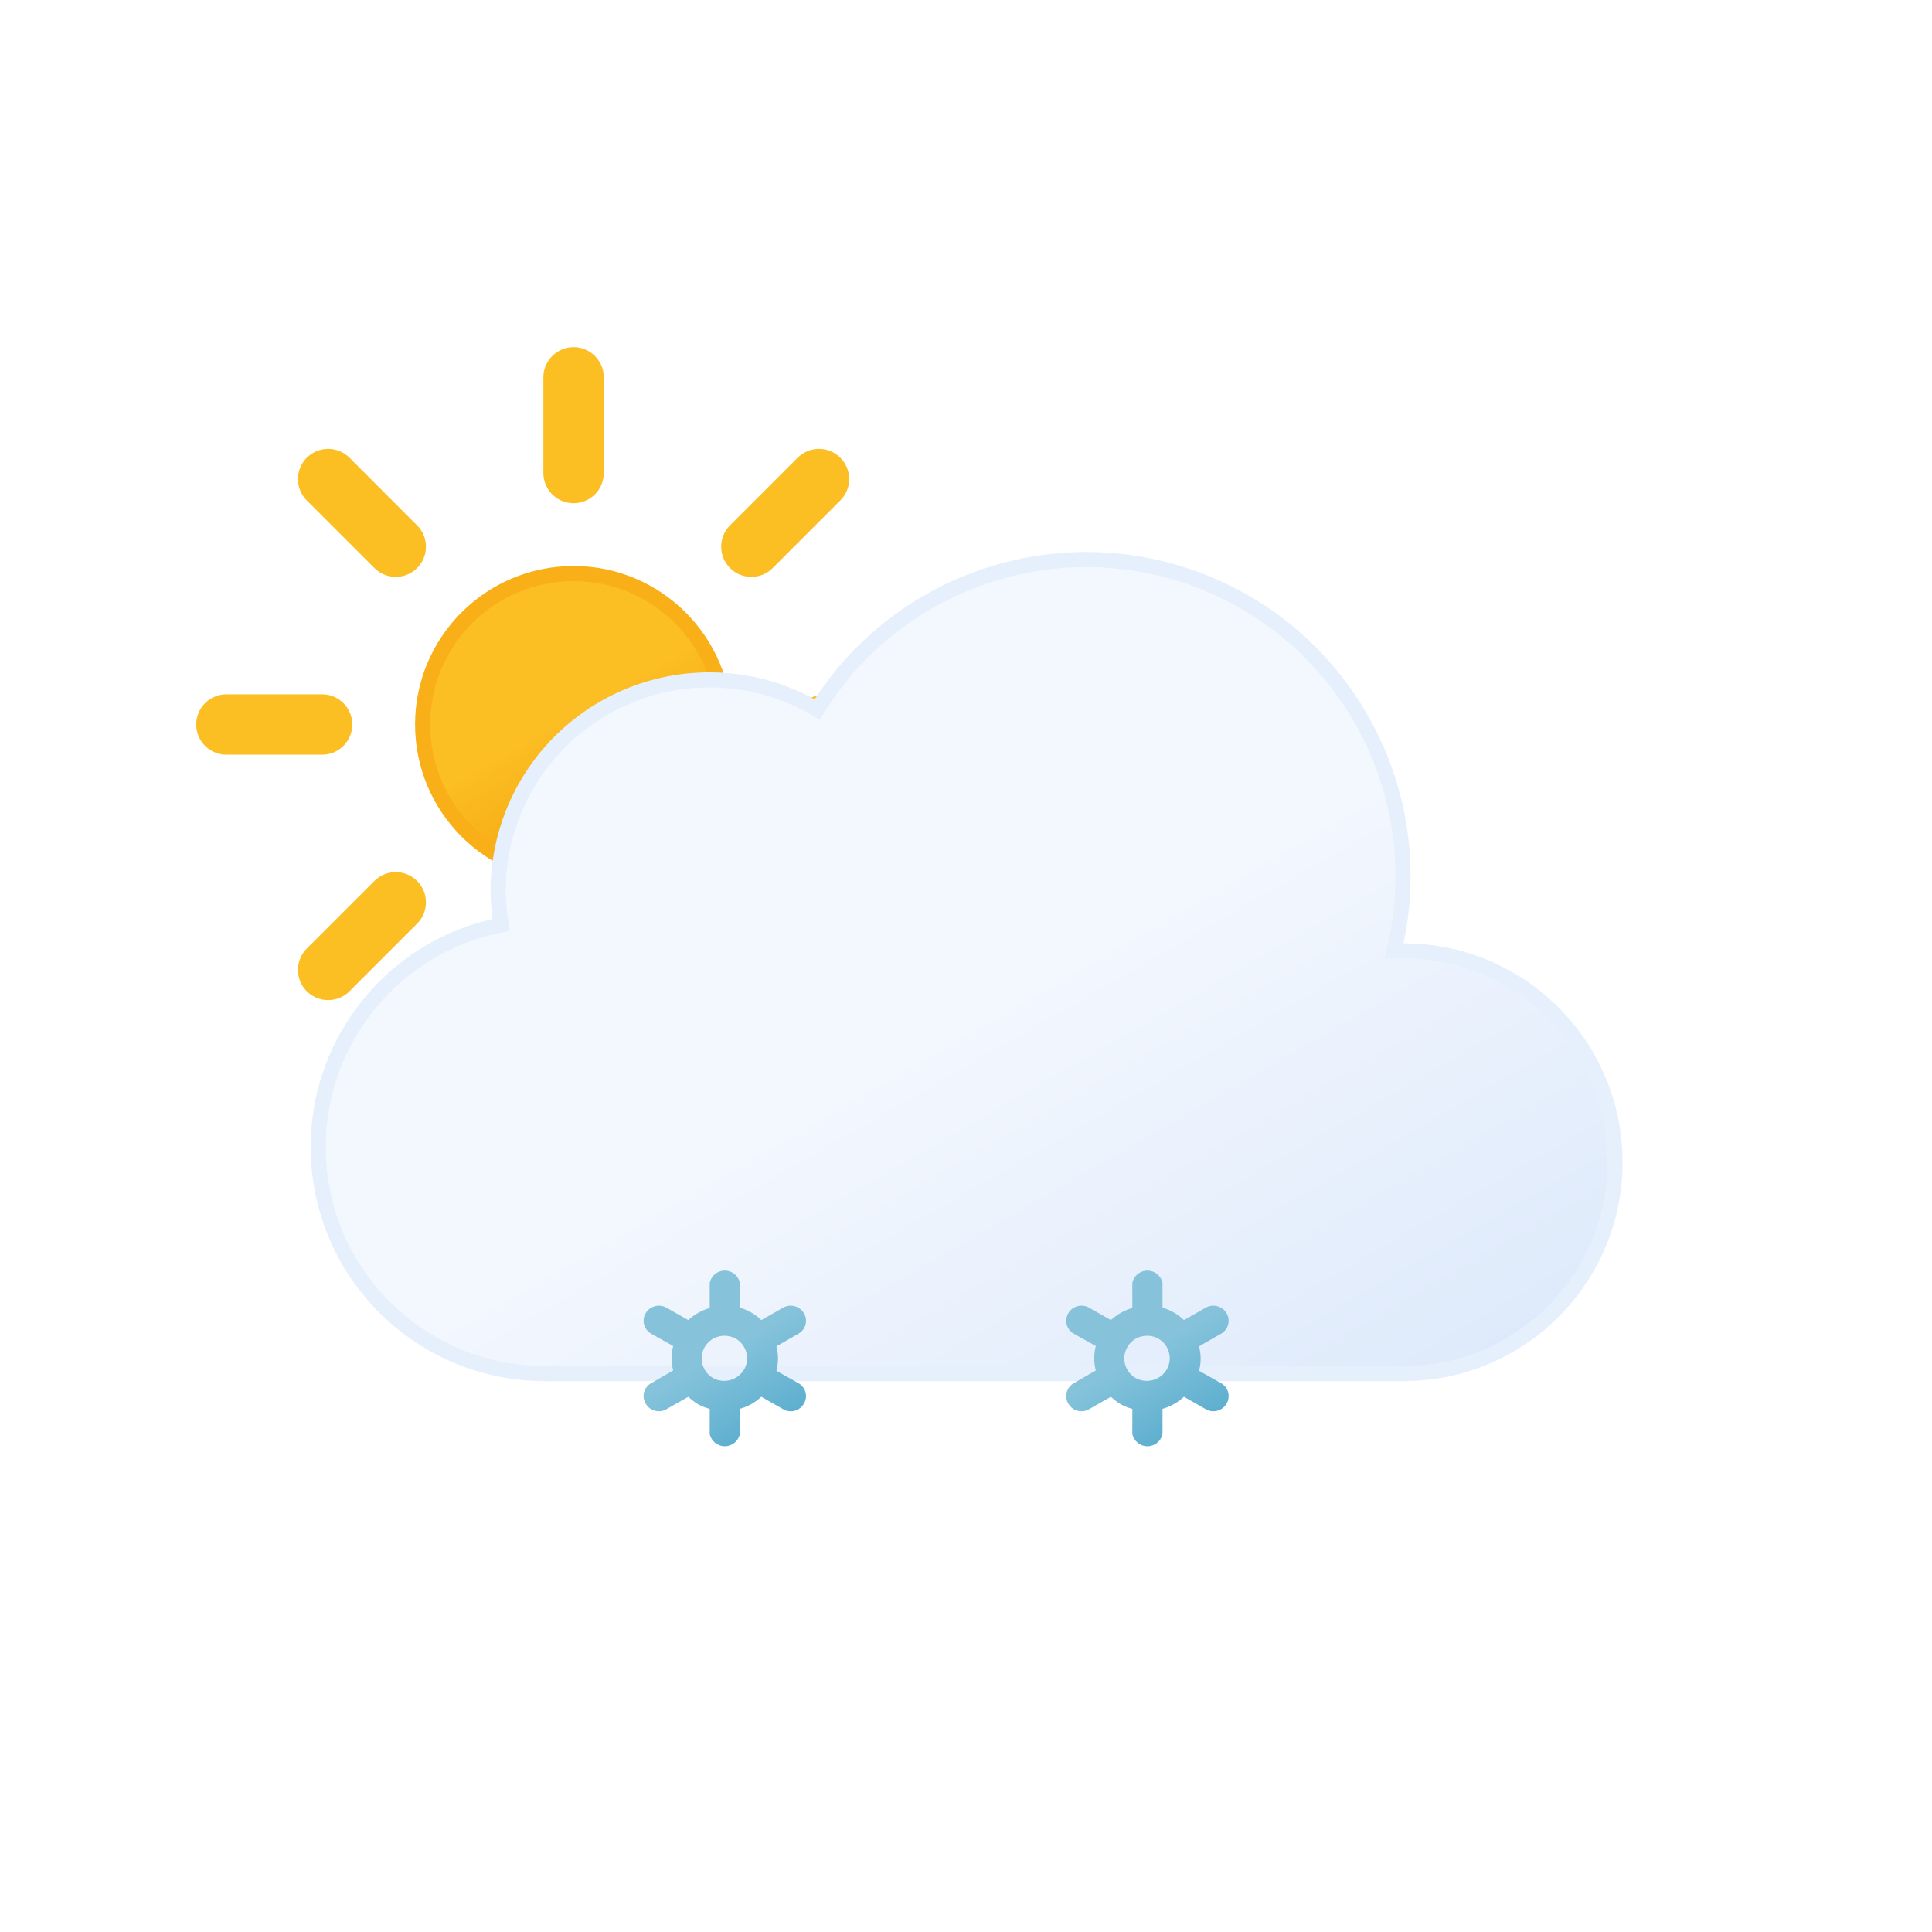
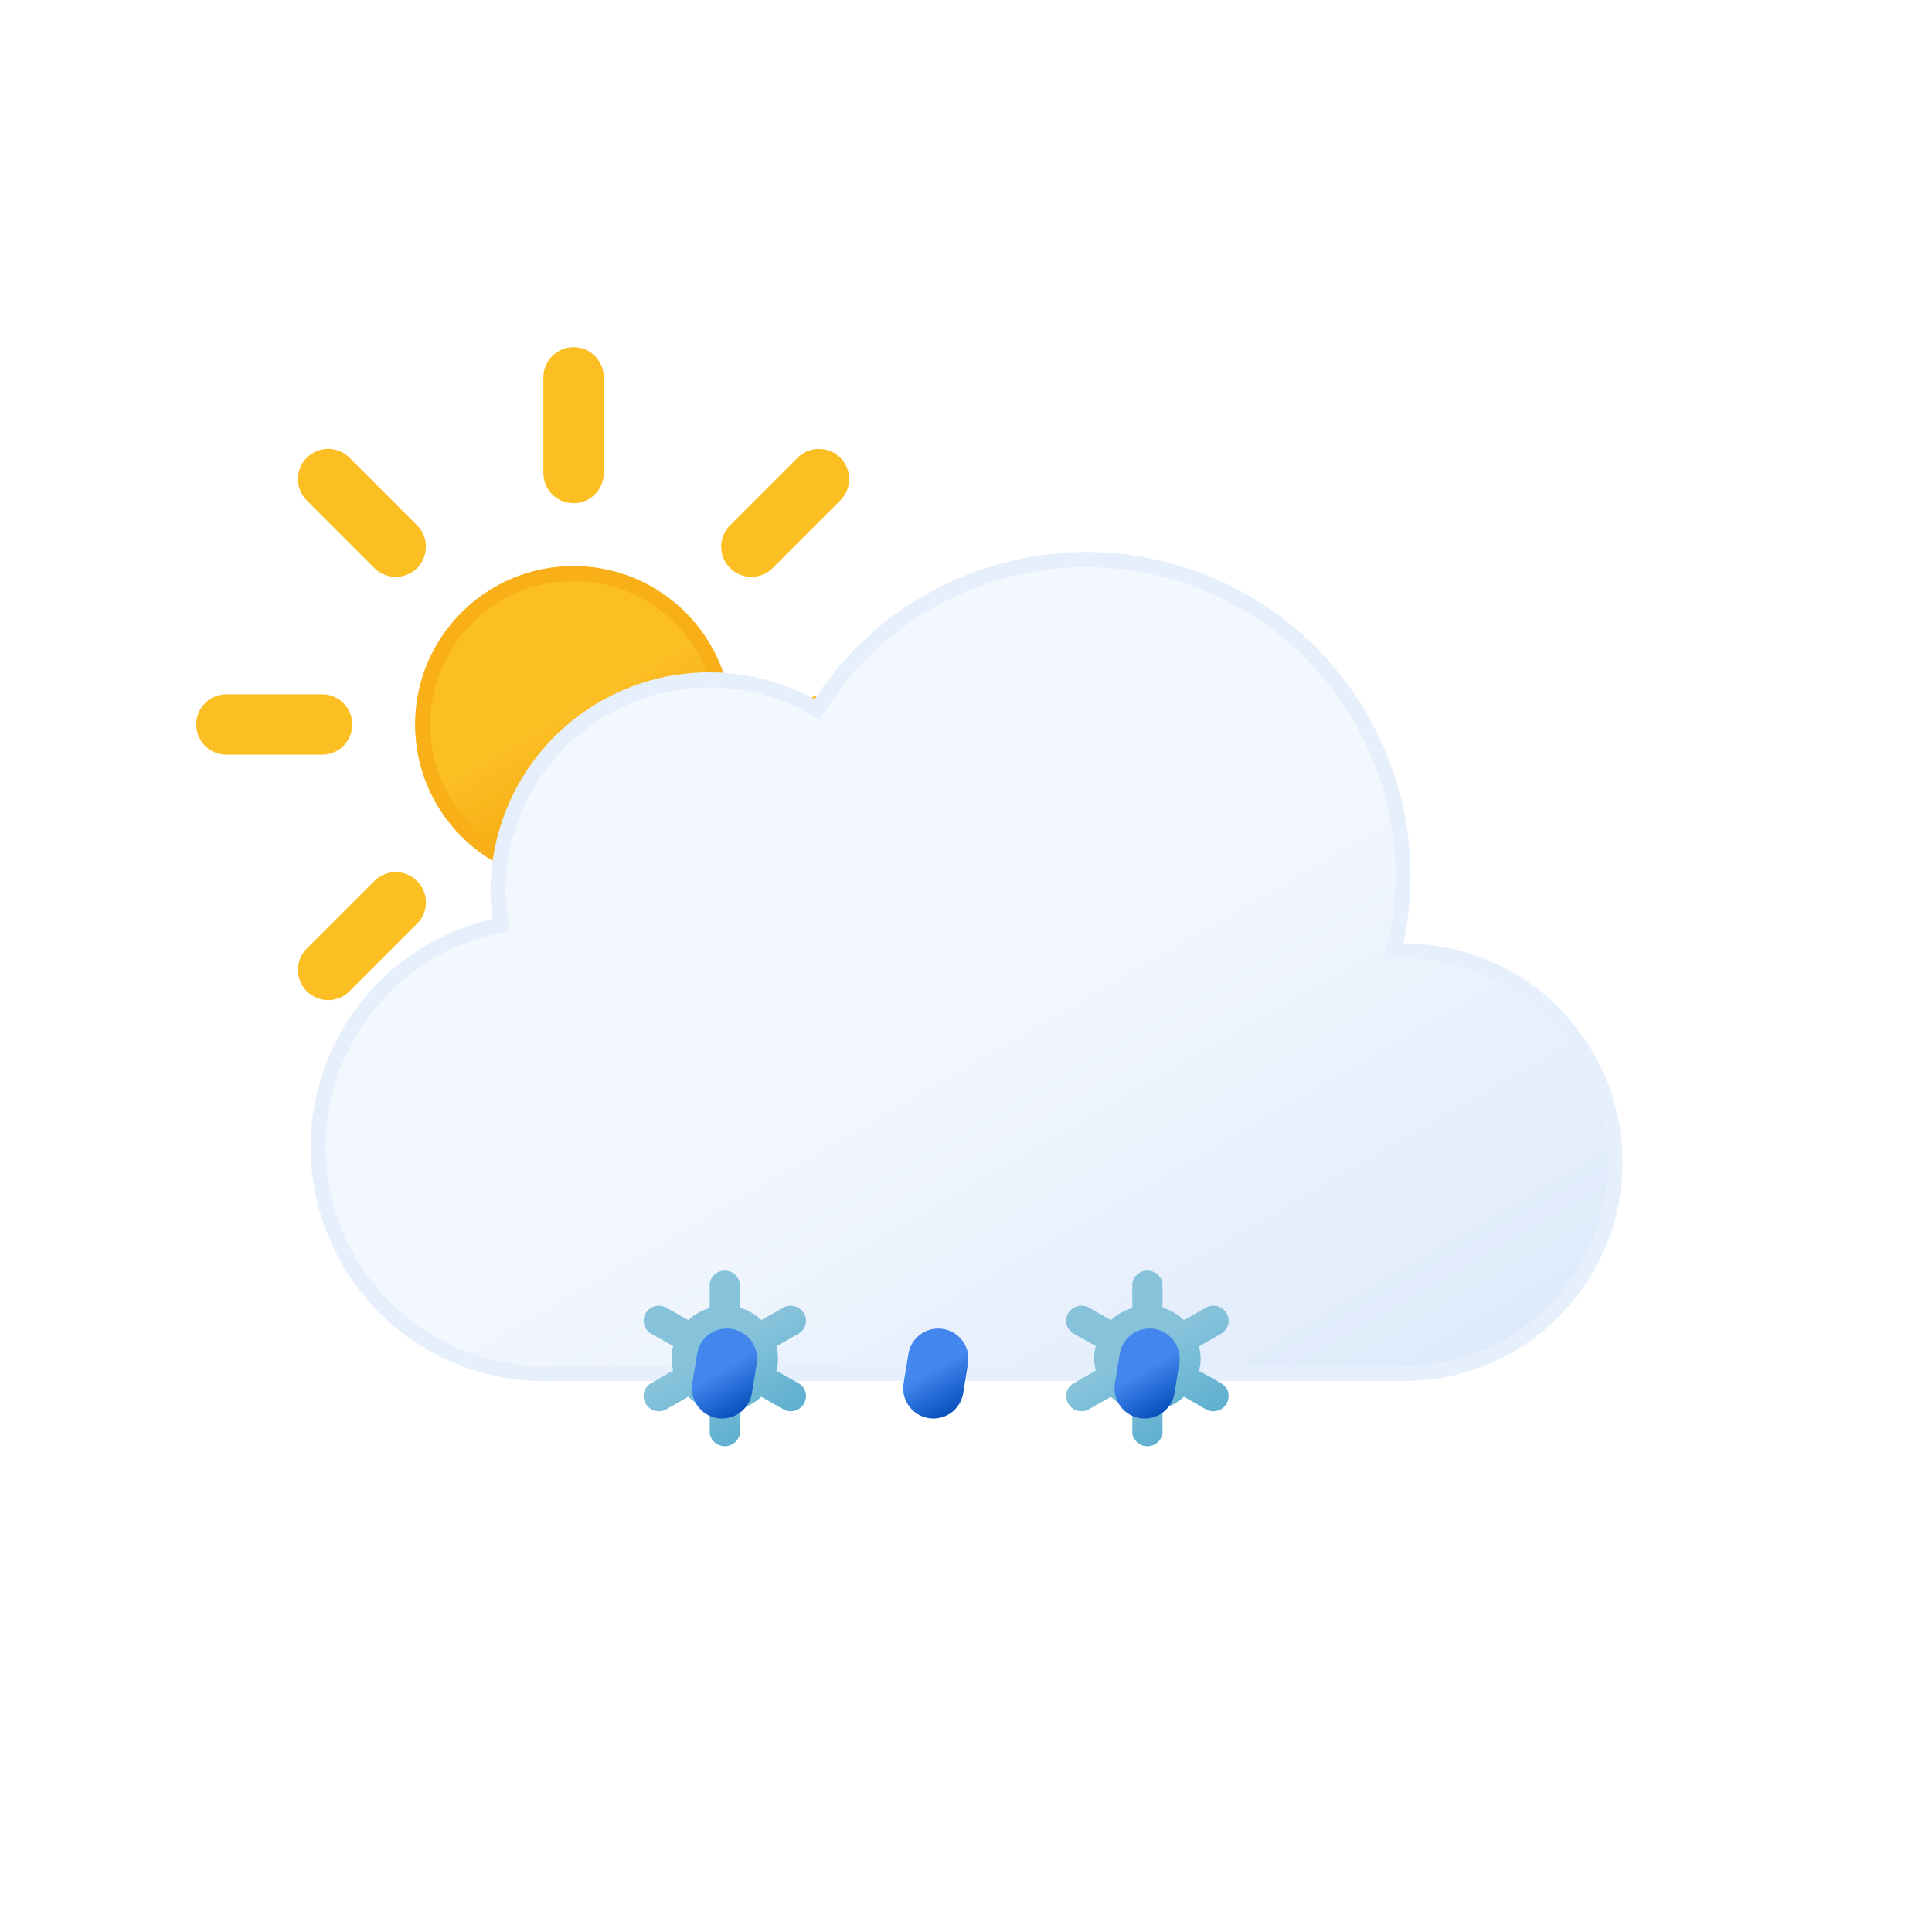
<svg xmlns="http://www.w3.org/2000/svg" xmlns:xlink="http://www.w3.org/1999/xlink" viewBox="0 0 64 64">
  <defs>
    <linearGradient id="c" x1="16.5" x2="21.5" y1="19.67" y2="28.33" gradientUnits="userSpaceOnUse">
      <stop offset="0" stop-color="#fbbf24" />
      <stop offset=".45" stop-color="#fbbf24" />
      <stop offset="1" stop-color="#f59e0b" />
    </linearGradient>
    <linearGradient id="d" x1="22.56" x2="39.2" y1="21.96" y2="50.8" gradientUnits="userSpaceOnUse">
      <stop offset="0" stop-color="#f3f7fe" />
      <stop offset=".45" stop-color="#f3f7fe" />
      <stop offset="1" stop-color="#deeafb" />
    </linearGradient>
    <linearGradient id="a" x1="22.66" x2="25.34" y1="42.68" y2="47.32" gradientUnits="userSpaceOnUse">
      <stop offset="0" stop-color="#86c3db" />
      <stop offset=".45" stop-color="#86c3db" />
      <stop offset="1" stop-color="#5eafcf" />
    </linearGradient>
    <linearGradient id="e" x1="36.66" x2="39.34" y1="42.68" y2="47.32" xlink:href="#a" />
    <linearGradient id="b" x1="23.31" x2="24.69" y1="44.3" y2="46.7" gradientUnits="userSpaceOnUse">
      <stop offset="0" stop-color="#4286ee" />
      <stop offset=".45" stop-color="#4286ee" />
      <stop offset="1" stop-color="#0950bc" />
    </linearGradient>
    <linearGradient id="f" x1="30.31" x2="31.69" y1="44.3" y2="46.7" xlink:href="#b" />
    <linearGradient id="g" x1="37.31" x2="38.69" y1="44.3" y2="46.7" xlink:href="#b" />
  </defs>
  <circle cx="19" cy="24" r="5" fill="url(#c)" stroke="#f8af18" stroke-miterlimit="10" stroke-width=".5" />
  <path fill="none" stroke="#fbbf24" stroke-linecap="round" stroke-miterlimit="10" stroke-width="2" d="M19 15.67V12.5m0 23v-3.17m5.89-14.22 2.24-2.24M10.87 32.13l2.24-2.24m0-11.78-2.24-2.24m16.26 16.26-2.24-2.24M7.5 24h3.17m19.83 0h-3.17">
    <animateTransform attributeName="transform" dur="45s" repeatCount="indefinite" type="rotate" values="0 19 24; 360 19 24" />
  </path>
  <path fill="url(#d)" stroke="#e6effc" stroke-miterlimit="10" stroke-width=".5" d="M46.5 31.5h-.32a10.49 10.49 0 0 0-19.11-8 7 7 0 0 0-10.57 6 7.21 7.21 0 0 0 .1 1.14A7.5 7.5 0 0 0 18 45.5a4.19 4.19 0 0 0 .5 0h28a7 7 0 0 0 0-14z" />
  <path fill="url(#a)" d="m26.45 45.82-.73-.41a1.59 1.59 0 0 0 0-.81l.73-.42a.49.49 0 0 0 .18-.68.51.51 0 0 0-.69-.18l-.72.41a1.66 1.66 0 0 0-.71-.41v-.82a.51.51 0 0 0-1 0v.83a1.74 1.74 0 0 0-.71.4l-.72-.41a.51.51 0 0 0-.69.18.49.49 0 0 0 .18.68l.73.41a1.59 1.59 0 0 0 0 .81l-.73.42a.49.49 0 0 0-.18.68.5.5 0 0 0 .44.25.47.47 0 0 0 .25-.07l.72-.41a2 2 0 0 0 .33.25 1.5 1.5 0 0 0 .38.15v.83a.51.51 0 0 0 1 0v-.83a1.74 1.74 0 0 0 .71-.4l.72.41a.47.47 0 0 0 .25.07.5.5 0 0 0 .44-.25.49.49 0 0 0-.18-.68zm-2.83-.17a.75.75 0 0 1 .38-1.4.75.75 0 0 1 .38.1.75.75 0 0 1 .28 1 .77.77 0 0 1-1.04.3z">
    <animateTransform additive="sum" attributeName="transform" begin="-2.7s" dur="4s" repeatCount="indefinite" type="translate" values="1 -6; -1 12" />
    <animateTransform additive="sum" attributeName="transform" begin="-2.7s" dur="4s" repeatCount="indefinite" type="rotate" values="-45 24 45; 45 24 45" />
    <animate attributeName="opacity" begin="-2.7s" dur="4s" repeatCount="indefinite" values="0;1;1;1;0" />
  </path>
  <path fill="url(#e)" d="m40.45 45.82-.73-.41a1.59 1.59 0 0 0 0-.81l.73-.42a.49.49 0 0 0 .18-.68.51.51 0 0 0-.69-.18l-.72.41a1.66 1.66 0 0 0-.71-.41v-.82a.51.51 0 0 0-1 0v.83a1.74 1.74 0 0 0-.71.4l-.72-.41a.51.51 0 0 0-.69.18.49.49 0 0 0 .18.68l.73.41a1.59 1.59 0 0 0 0 .81l-.73.42a.49.49 0 0 0-.18.68.5.5 0 0 0 .44.25.47.47 0 0 0 .25-.07l.72-.41a2 2 0 0 0 .33.25 1.5 1.5 0 0 0 .38.15v.83a.51.51 0 0 0 1 0v-.83a1.74 1.74 0 0 0 .71-.4l.72.41a.47.47 0 0 0 .25.07.5.5 0 0 0 .44-.25.49.49 0 0 0-.18-.68zm-2.83-.17a.75.75 0 0 1 .38-1.4.75.75 0 0 1 .38.1.75.75 0 0 1 .28 1 .77.77 0 0 1-1.04.3z">
    <animateTransform additive="sum" attributeName="transform" begin="-1.3s" dur="4s" repeatCount="indefinite" type="translate" values="1 -6; -1 12" />
    <animateTransform additive="sum" attributeName="transform" begin="-1.3s" dur="4s" repeatCount="indefinite" type="rotate" values="-45 38 45; 45 38 45" />
    <animate attributeName="opacity" begin="-1.3s" dur="4s" repeatCount="indefinite" values="0;1;1;1;0" />
  </path>
+   <path fill="none" stroke="url(#b)" stroke-linecap="round" stroke-miterlimit="10" stroke-width="2" d="m24.08 45.01-.16.98">
+     <animateTransform attributeName="transform" dur="1.5s" repeatCount="indefinite" type="translate" values="1 -5; -2 10" />
+     <animate attributeName="opacity" dur="1.5s" repeatCount="indefinite" values="0;1;1;0" />
+   </path>
+   <path fill="none" stroke="url(#f)" stroke-linecap="round" stroke-miterlimit="10" stroke-width="2" d="m31.08 45.01-.16.98">
+     <animateTransform attributeName="transform" begin="-0.5s" dur="1.5s" repeatCount="indefinite" type="translate" values="1 -5; -2 10" />
+     <animate attributeName="opacity" begin="-0.5s" dur="1.5s" repeatCount="indefinite" values="0;1;1;0" />
+   </path>
+   <path fill="none" stroke="url(#g)" stroke-linecap="round" stroke-miterlimit="10" stroke-width="2" d="m38.08 45.01-.16.98">
+     <animateTransform attributeName="transform" begin="-1s" dur="1.5s" repeatCount="indefinite" type="translate" values="1 -5; -2 10" />
+     <animate attributeName="opacity" begin="-1s" dur="1.5s" repeatCount="indefinite" values="0;1;1;0" />
+   </path>
</svg>
